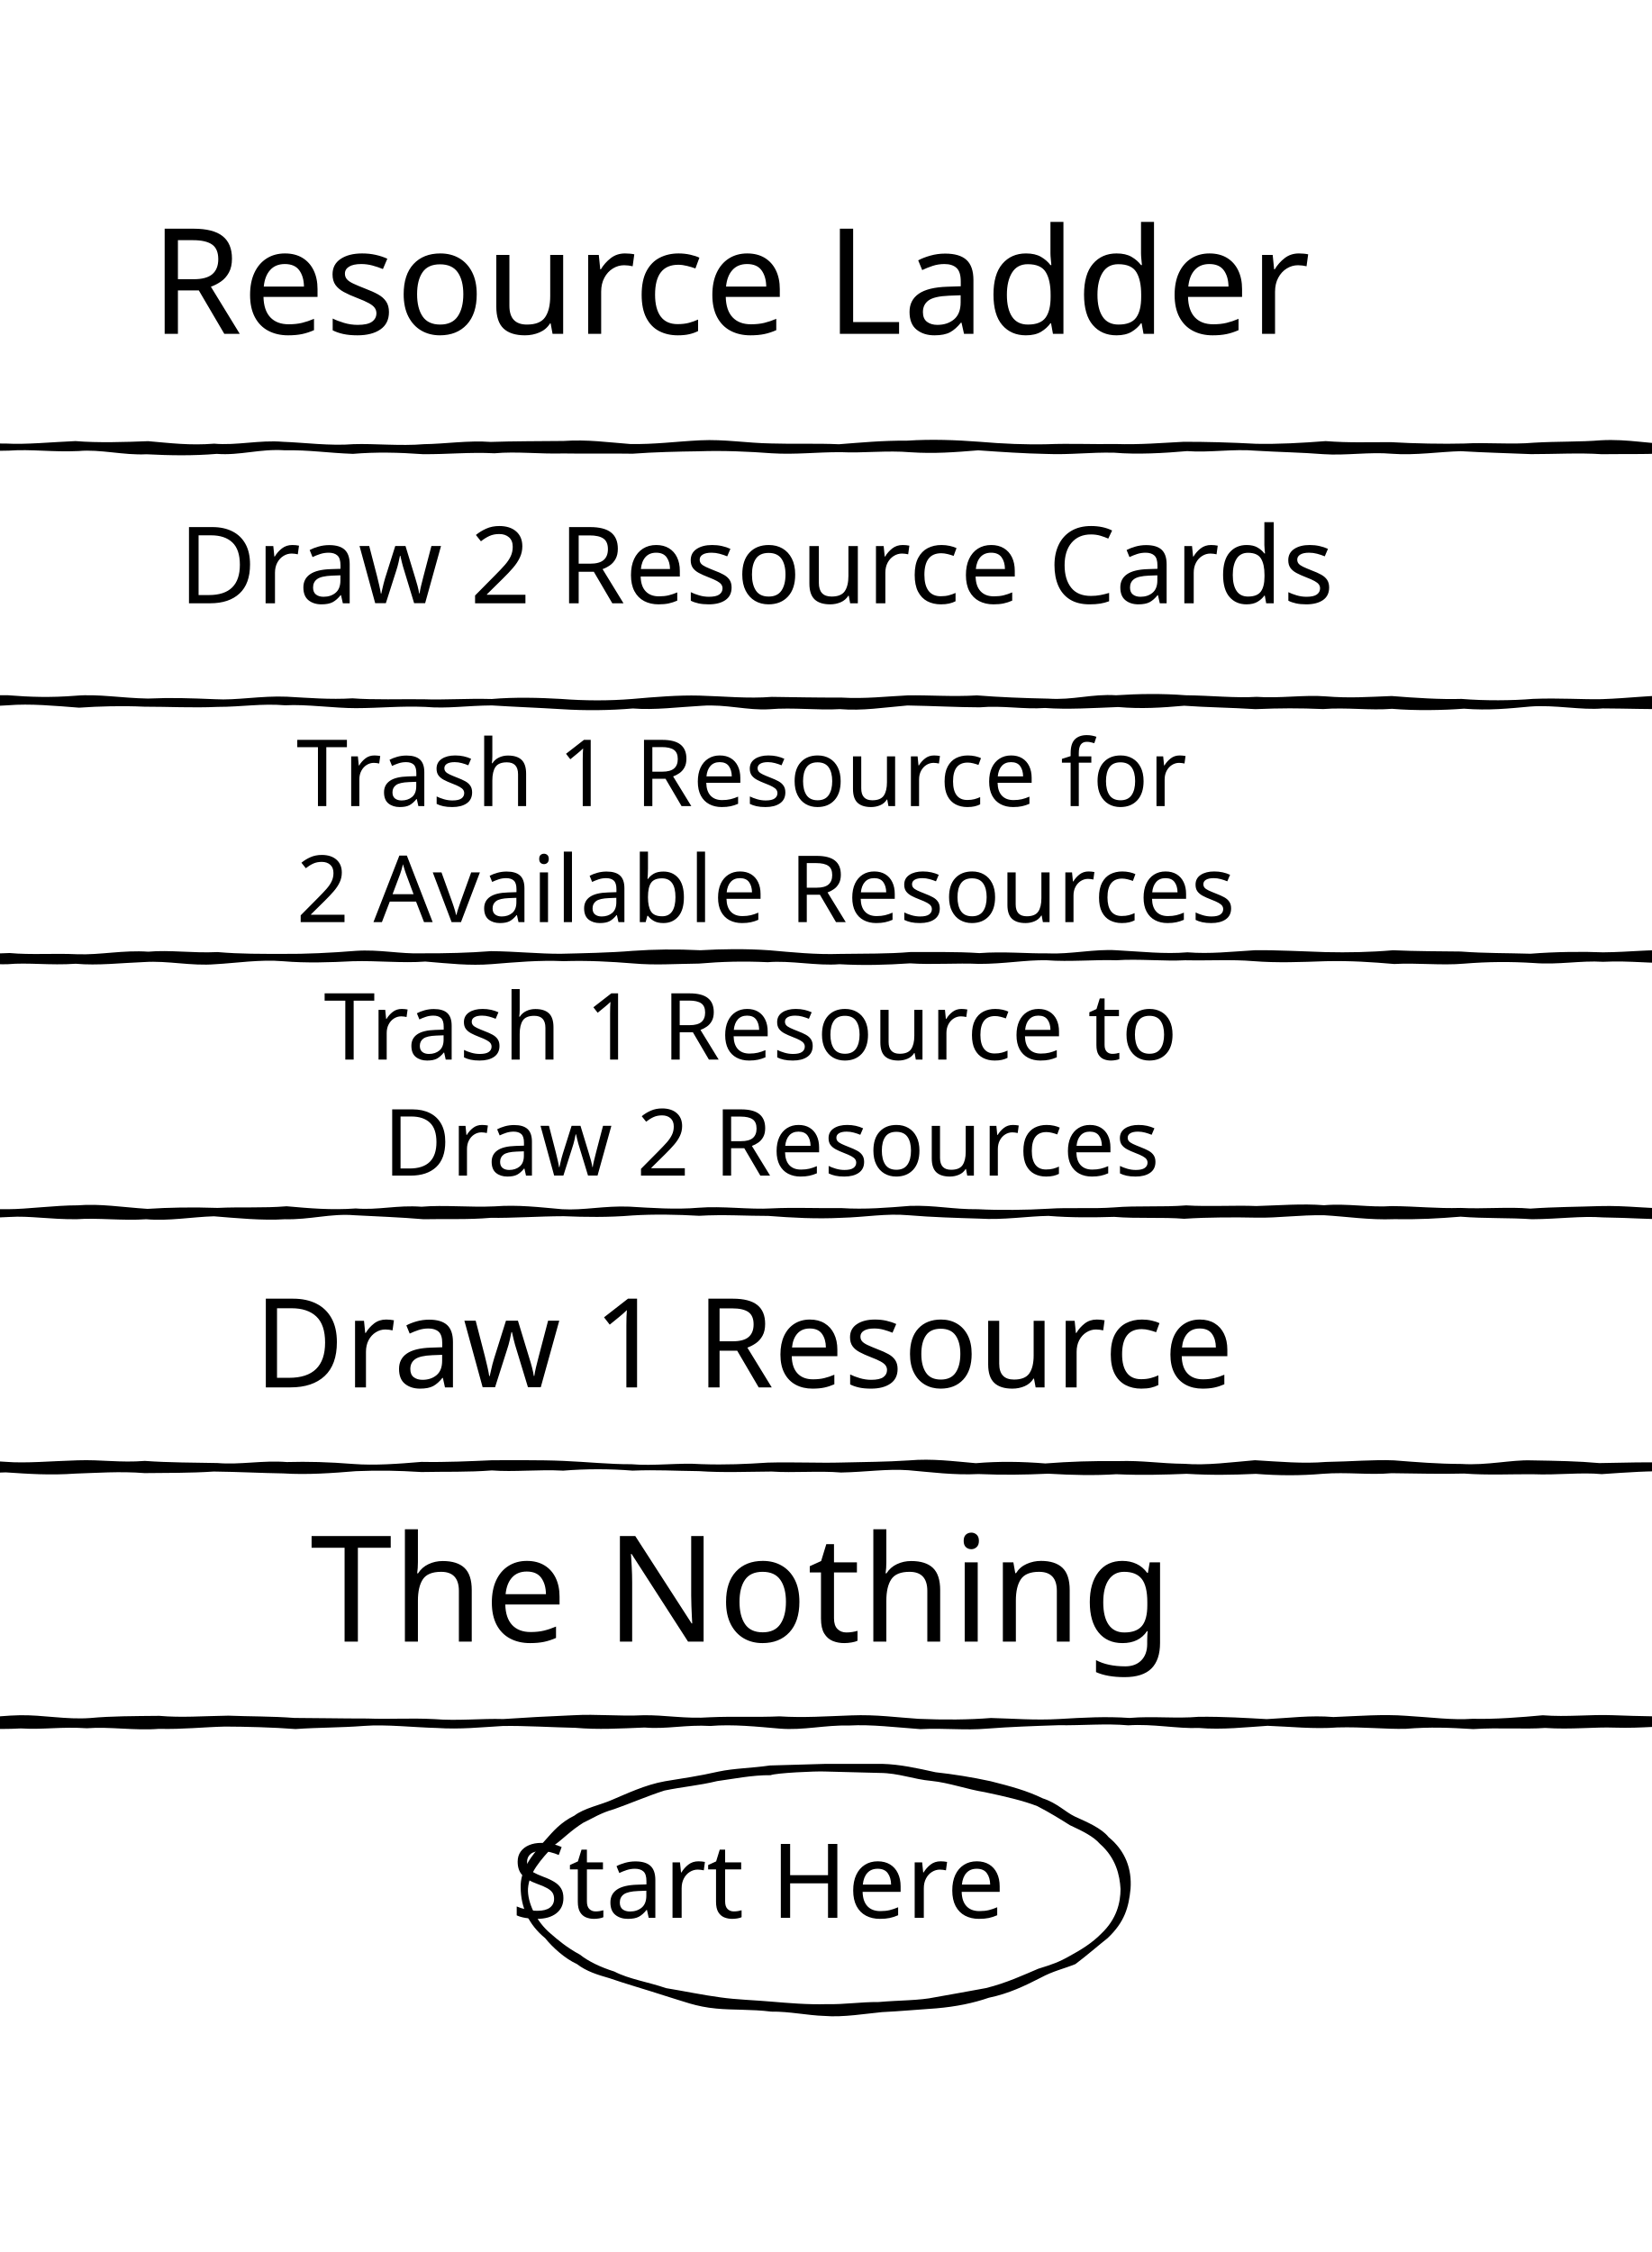
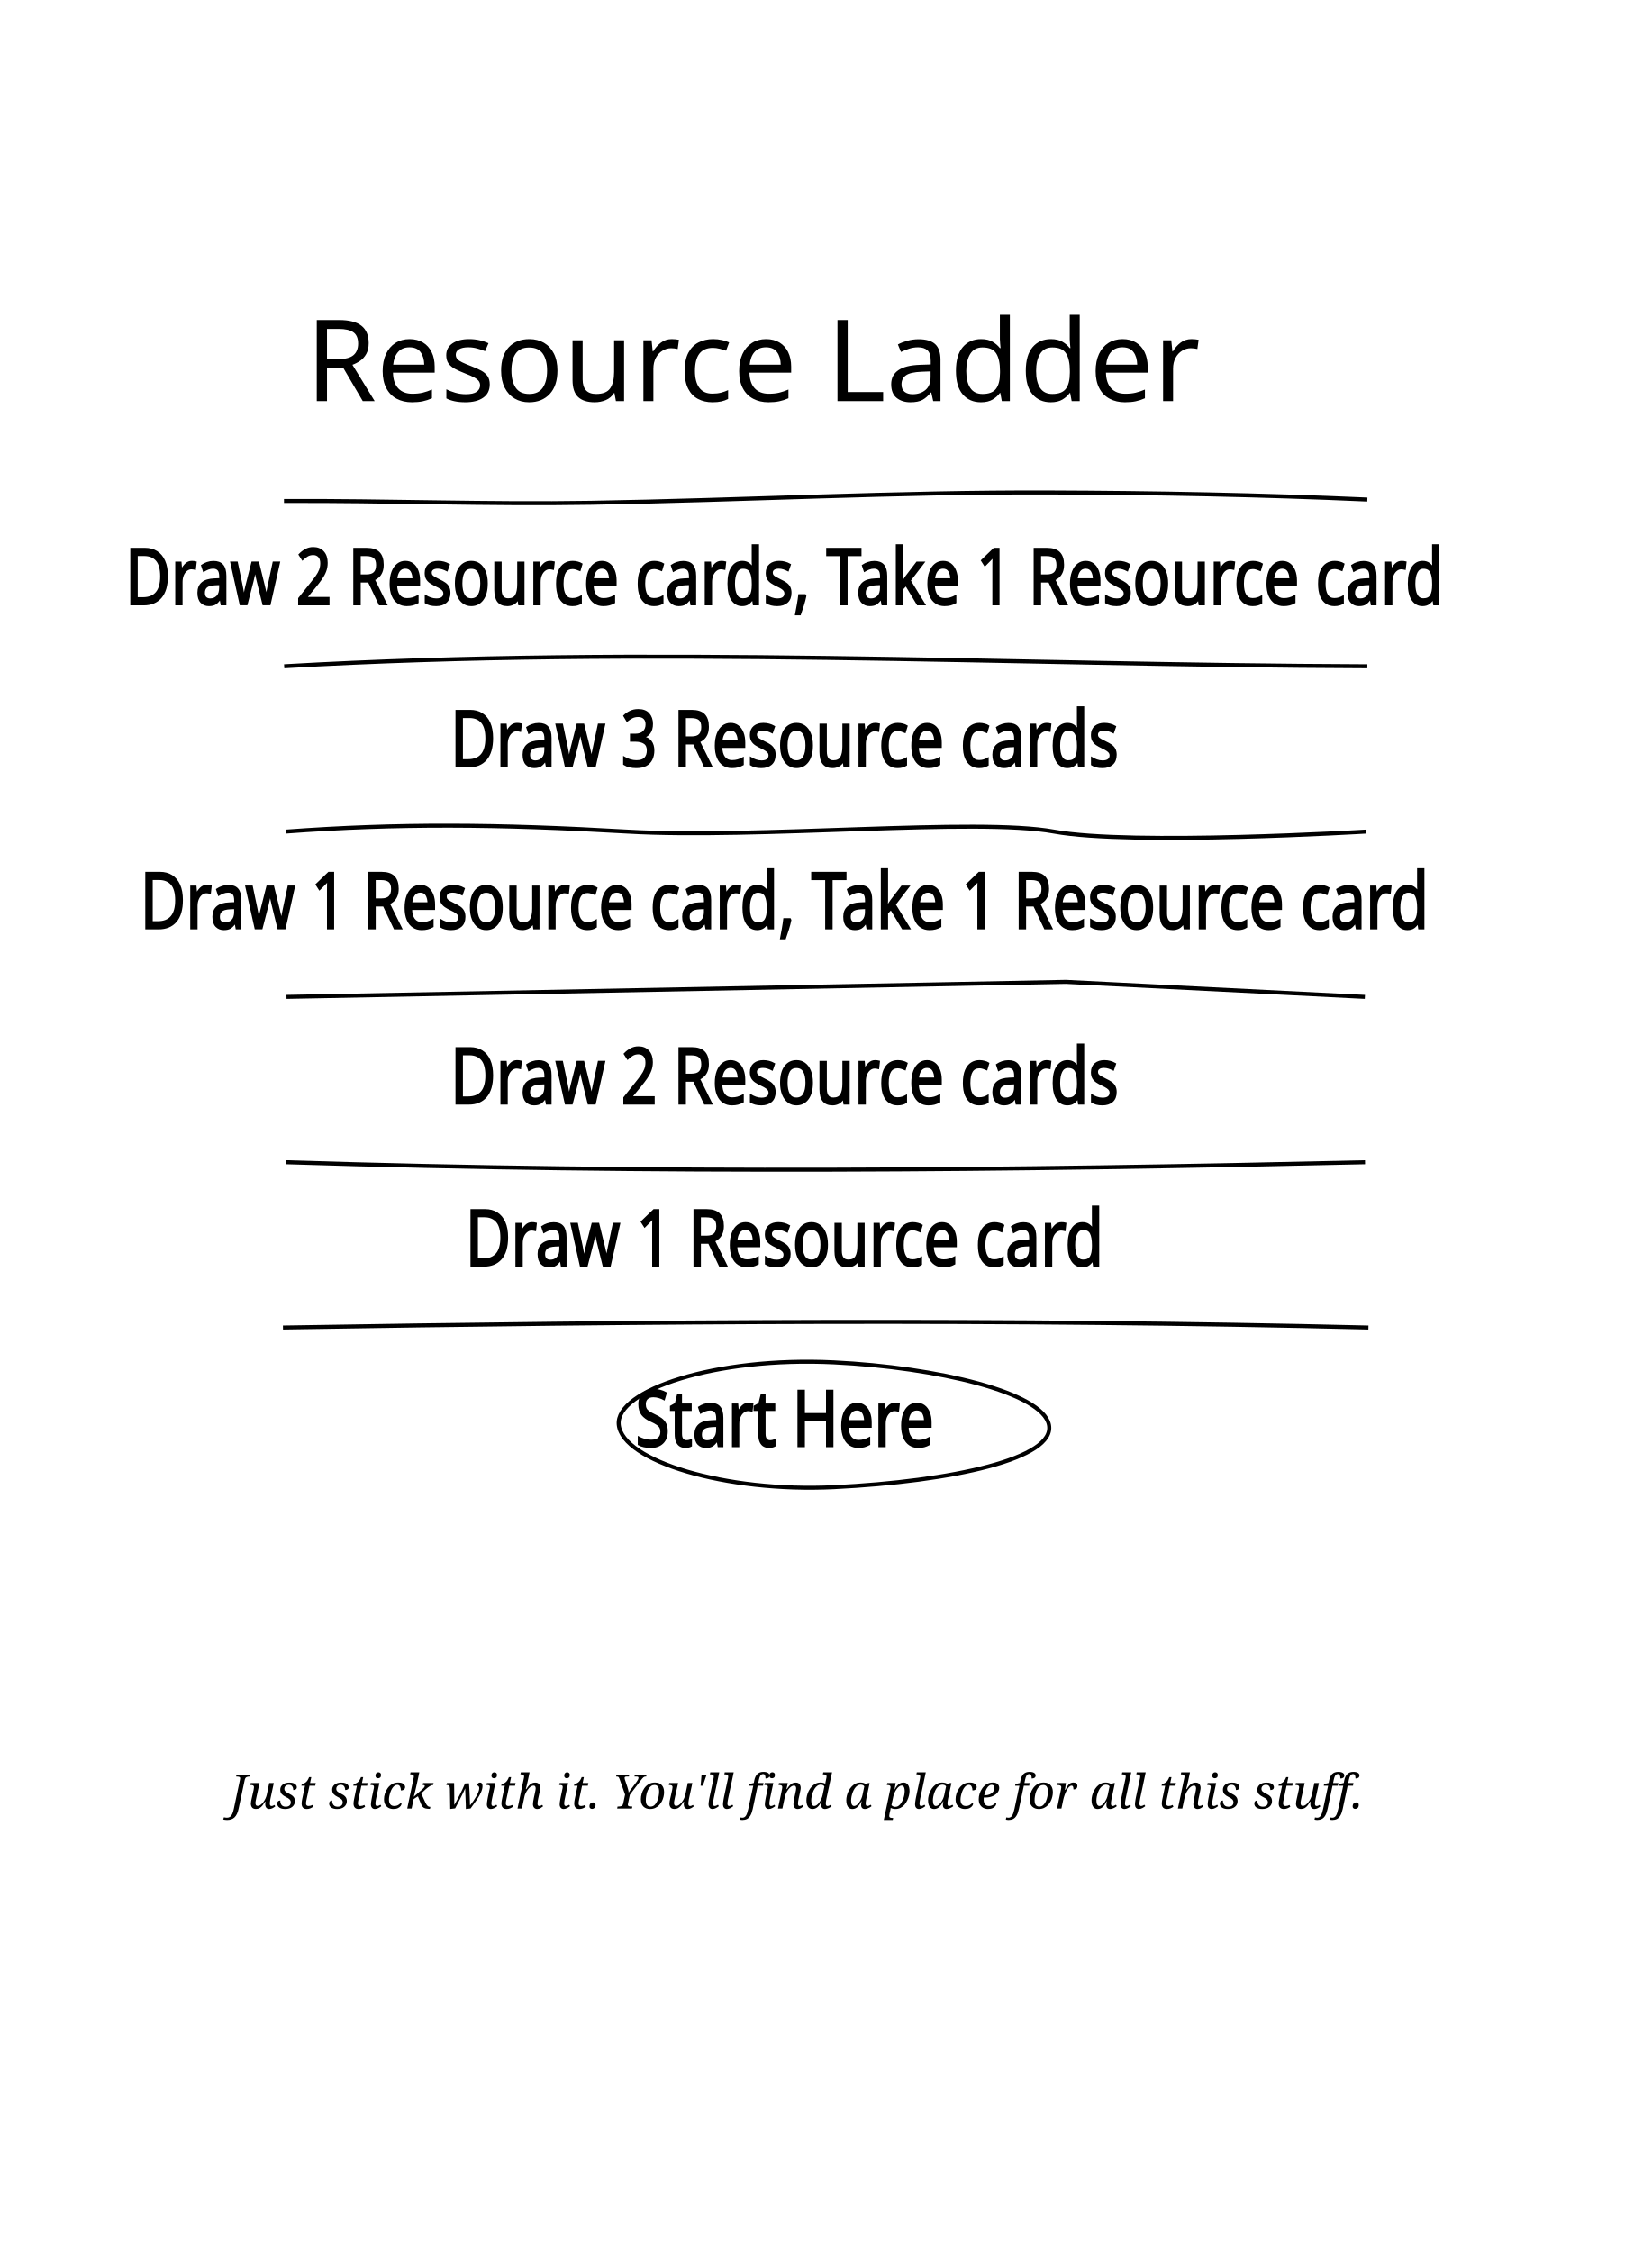
<svg xmlns="http://www.w3.org/2000/svg" width="825" height="1125" viewBox="0 0 825 1125" id="svg7913" version="1.1">
  <defs id="defs7915" />
  <g id="layer1" transform="translate(0,72.63784)">
-     <path style="color:#000000;font-style:normal;font-variant:normal;font-weight:normal;font-stretch:normal;font-size:medium;line-height:normal;font-family:sans-serif;text-indent:0;text-align:start;text-decoration:none;text-decoration-line:none;text-decoration-style:solid;text-decoration-color:#000000;letter-spacing:normal;word-spacing:normal;text-transform:none;direction:ltr;block-progression:tb;writing-mode:lr-tb;baseline-shift:baseline;text-anchor:start;white-space:normal;clip-rule:nonzero;display:inline;overflow:visible;visibility:visible;opacity:1;isolation:auto;mix-blend-mode:normal;color-interpolation:sRGB;color-interpolation-filters:linearRGB;solid-color:#000000;solid-opacity:1;fill:#000000;fill-opacity:1;fill-rule:nonzero;stroke:none;stroke-width:5;stroke-linecap:round;stroke-linejoin:round;stroke-miterlimit:4;stroke-dasharray:none;stroke-dashoffset:0;stroke-opacity:1;color-rendering:auto;image-rendering:auto;shape-rendering:auto;text-rendering:auto;enable-background:accumulate" d="m 384.612,809.319 c -8.833,1.317 -17.843,1.374 -25.736,3.064 -9.719,2.216 -17.812,3.358 -26.661,4.815 -9.881,1.732 -19.497,6.381 -26.528,9.317 -5.491,2.457 -13.923,4.119 -18.692,7.824 -6.976,3.394 -10.814,8.06 -14.234,11.89 -7.572,8.292 -12.915,15.598 -12.643,24.042 0.093,10.003 3.974,18.488 12.208,25.295 3.895,4.797 9.924,10.213 15.868,12.937 4.951,3.777 10.251,5.336 16.424,7.128 7.298,2.574 18.955,5.91 27.595,8.738 9.065,2.719 15.528,5.472 25.592,6.378 8.036,0.82 17.485,0.276 27.502,1.536 9.065,-0.131 18.089,1.905 26.567,2.151 9.229,0.794 20.816,-1.165 28.794,-1.908 8.551,-0.396 18.518,-1.32 27.086,-1.883 10.016,-0.865 18.502,-2.627 26.224,-5.292 10.254,-2.136 18.098,-6.03 25.934,-10.006 6.103,-3.331 11.761,-4.53 17.351,-6.814 5.529,-4.142 11.882,-9.664 16.046,-12.943 8.597,-8.117 10.587,-15.473 11.486,-24.716 0.702,-9.708 -2.457,-18.828 -10.973,-25.774 -3.478,-4.44 -10.887,-7.571 -16.88,-10.289 -4.817,-2.298 -8.759,-6.718 -16.004,-9.062 -8.17,-3.937 -15.764,-5.95 -26.047,-8.564 -9.309,-2.034 -18.794,-3.525 -27.512,-4.482 -9.16,-2.044 -17.88,-3.958 -26.535,-4.183 -9.249,0.076 -23.246,-0.049 -28.204,-0.006 m 26.729,4.526 c 9.797,0.054 16.767,3.179 26.012,3.996 8.632,0.871 18.01,4.258 26.469,5.587 10.147,2.128 19.417,4.288 26.337,7.002 6.31,3.238 12.228,6.951 16.306,9.524 6.741,3.106 11.819,5.719 14.932,9.254 8.152,7.159 9.984,15.834 10.368,22.64 -0.035,6.73 -1.811,14.935 -9.757,22.416 -4.39,4.487 -10.118,8.035 -15.365,10.875 -5.689,3.263 -9.023,4.371 -15.962,6.525 -6.84,2.888 -16.059,7.207 -26.242,9.678 -9.047,1.727 -15.264,2.732 -25.314,4.566 -7.739,1.672 -18.097,1.487 -28.193,2.384 -9.16,-0.057 -17.301,1.271 -25.607,1.057 -10,0.315 -19.877,-0.595 -27.691,-1.235 -8.335,-0.751 -17.992,-1.019 -25.672,-2.131 -8.449,-1.108 -18.499,-3.193 -27.248,-4.632 -8.814,-3.052 -18.595,-4.503 -25.812,-8.277 -6.953,-2.188 -12.898,-5.042 -17.176,-8.427 -6.744,-3.672 -11.062,-7.399 -14.604,-10.476 -7.381,-6.142 -11.723,-15.703 -11.382,-22.492 0.554,-8.16 6.389,-14.319 12.817,-21.496 4.685,-3.294 8.334,-7.385 14.757,-11.427 4.513,-2.124 8.765,-4.97 15.44,-6.809 7.145,-2.478 16.677,-6.584 25.152,-9.298 9.124,-1.901 17.228,-2.5 26.321,-4.719 7.71,-1.032 17.611,-3.073 26.743,-2.954 2.652,-1.142 22.634,-2.047 26.994,-1.842" id="path8463" />
-     <text xml:space="preserve" style="font-style:normal;font-variant:normal;font-weight:normal;font-stretch:normal;font-size:51.722px;line-height:125%;font-family:'Coming Soon';-inkscape-font-specification:'Coming Soon';text-align:center;letter-spacing:0px;word-spacing:0px;writing-mode:lr-tb;text-anchor:middle;fill:#000000;fill-opacity:1;stroke:none;stroke-width:1px;stroke-linecap:butt;stroke-linejoin:miter;stroke-opacity:1" x="412.399" y="885.427" id="text8468">
-       <tspan id="tspan8470" x="412.399" y="885.427">Start Here</tspan>
+     <text xml:space="preserve" style="font-style:normal;font-variant:normal;font-weight:normal;font-stretch:normal;font-size:34.774px;line-height:125%;font-family:'Archivo Narrow';-inkscape-font-specification:'Archivo Narrow';text-align:center;letter-spacing:0px;word-spacing:0px;writing-mode:lr-tb;text-anchor:middle;opacity:1;fill:#000000;fill-opacity:1;stroke:#000000;stroke-width:1px;stroke-linecap:butt;stroke-linejoin:miter;stroke-opacity:1" x="458.467" y="584.378" id="text8468" transform="scale(0.8993704,1.111889)">
+       <tspan id="tspan8470" x="458.467" y="584.378" style="font-style:normal;font-variant:normal;font-weight:normal;font-stretch:normal;font-family:'Archivo Narrow';-inkscape-font-specification:'Archivo Narrow';stroke-width:1px">Start Here</tspan>
    </text>
-     <path style="color:#000000;font-style:normal;font-variant:normal;font-weight:normal;font-stretch:normal;font-size:medium;line-height:normal;font-family:sans-serif;text-indent:0;text-align:start;text-decoration:none;text-decoration-line:none;text-decoration-style:solid;text-decoration-color:#000000;letter-spacing:normal;word-spacing:normal;text-transform:none;direction:ltr;block-progression:tb;writing-mode:lr-tb;baseline-shift:baseline;text-anchor:start;white-space:normal;clip-rule:nonzero;display:inline;overflow:visible;visibility:visible;opacity:1;isolation:auto;mix-blend-mode:normal;color-interpolation:sRGB;color-interpolation-filters:linearRGB;solid-color:#000000;solid-opacity:1;fill:#000000;fill-opacity:1;fill-rule:evenodd;stroke:none;stroke-width:5;stroke-linecap:butt;stroke-linejoin:miter;stroke-miterlimit:4;stroke-dasharray:none;stroke-dashoffset:0;stroke-opacity:1;color-rendering:auto;image-rendering:auto;shape-rendering:auto;text-rendering:auto;enable-background:accumulate" d="M-59.994 784.284C-60.837 783.746 -61.243 790.203 -60.422 790.773C-59.424 790.84 -47.145 790.637 -25.986 790.318C-15.274 790.59 -2.127 791.522 10.41 790.81C21.682 791.5 30.356 789.87 43.366 790.719C54.706 789.833 67.475 791.991 79.409 791.018C91.423 791.312 101.463 790.144 112.49 789.88C122.665 789.923 136.244 790.243 147.637 791.117C159.458 790.292 169.711 790.477 181.892 789.552C192.699 788.692 207.415 790.347 218.184 790.579C230.181 791.355 240.159 790.219 251.065 789.602C261.499 789.369 276.751 790.302 287.426 790.503C298.953 791.499 309.577 790.85 322.067 790.357C333.152 791.279 342.624 788.858 354.904 789.58C366.069 788.638 378.253 789.932 389.581 790.905C401.44 791.85 411.896 789.069 424.389 789.344C435.156 788.734 447.786 790.3 459.801 791.159C472.175 790.54 481.785 791.881 493.387 790.889C504.501 790.026 516.252 789.61 528.609 789.21C541.25 789.379 552.18 788.263 563.664 789.26C575.917 788.431 588.393 791.024 598.866 790.574C610.53 791.571 622.678 790.171 633.255 789.499C644.129 789.873 656.493 791.236 668.146 790.318C680.96 789.961 692.161 791.262 702.372 790.993C714.509 790.004 724.255 790.431 736.017 791.141C748.732 790.304 761.698 791.311 771.902 790.571C784.875 791.441 796.933 790.027 806.558 790.41C820.684 790.871 830.64 789.228 841.137 789.893C862.338 789.471 874.795 790.2 875.548 790.859C875.186 791.791 876.349 784.106 875.394 784.404C875.047 783.466 864.003 786.062 841.171 785.373C830.747 784.635 819.616 784.811 805.583 784.203C794.128 783.779 782.875 785.187 770.708 784.238C759.886 785.237 746.954 786.281 735.744 785.988C725.365 786.723 715.14 785.241 702.472 784.504C690.807 783.633 678.893 784.611 666.153 785.121C654.748 784.132 643.797 785.624 632.842 786.157C622.34 785.578 611.649 784.886 598.913 784.991C587.557 785.991 576.067 784.578 564.259 785.572C552.277 784.754 541.507 785.384 529.158 786.103C517.011 786.812 505.684 785.842 495.034 785.596C484.022 786.483 471.348 786.565 458.924 786.016C448.158 785.339 437.751 783.799 425.325 784.298C412.89 784.726 401.545 785.557 389.388 784.777C378.682 785.299 367.026 784.684 354.686 785.231C342.697 786.147 331.793 784.008 321.296 784.227C308.871 784.821 298.393 783.543 286.228 784.233C273.717 784.749 262.178 785.386 251.454 786.116C240.698 785.769 228.547 787.115 216.928 786.148C204.398 785.532 195.621 786.293 183.402 785.86C170.601 785.874 157.366 785.578 147.11 785.568C135.738 784.707 124.336 784.848 114.072 784.433C101.098 784.624 90.837 785.504 79.565 784.527C66.408 784.661 55.783 784.636 45.135 785.609C33.111 786.499 21.332 783.996 9.81 784.222C-2.455 784.447 -15.07 786.892 -24.38 785.994C-45.491 786.076 -59.338 783.51 -58.959 784.435C-58.281 785.17 -58.845 787.046 -59.135 786.089" id="path8576" />
-     <path style="color:#000000;font-style:normal;font-variant:normal;font-weight:normal;font-stretch:normal;font-size:medium;line-height:normal;font-family:sans-serif;text-indent:0;text-align:start;text-decoration:none;text-decoration-line:none;text-decoration-style:solid;text-decoration-color:#000000;letter-spacing:normal;word-spacing:normal;text-transform:none;direction:ltr;block-progression:tb;writing-mode:lr-tb;baseline-shift:baseline;text-anchor:start;white-space:normal;clip-rule:nonzero;display:inline;overflow:visible;visibility:visible;opacity:1;isolation:auto;mix-blend-mode:normal;color-interpolation:sRGB;color-interpolation-filters:linearRGB;solid-color:#000000;solid-opacity:1;fill:#000000;fill-opacity:1;fill-rule:evenodd;stroke:none;stroke-width:5;stroke-linecap:butt;stroke-linejoin:miter;stroke-miterlimit:4;stroke-dasharray:none;stroke-dashoffset:0;stroke-opacity:1;color-rendering:auto;image-rendering:auto;shape-rendering:auto;text-rendering:auto;enable-background:accumulate" d="M-65.506 656.839C-66.193 656.113 -65.842 661.073 -65.186 661.828C-64.611 662.646 -53.86 661.139 -31.346 662.052C-20.61 662.22 -11.042 663.599 2.904 662.892C14.113 663.644 24.877 664.41 37.778 663.502C47.699 663.209 59.978 662.266 72.22 663.263C82.285 663.149 95.417 663.258 106.784 662.477C118.949 662.613 130.63 663.249 141.524 663.412C153.413 664.185 166.294 663.245 177.787 662.294C189.977 661.805 198.12 661.999 210.548 662.726C222.879 662.464 233.653 662.853 245.712 661.922C256.627 662.793 268.998 661.348 281.378 662.036C292.427 661.116 304.739 661.102 315.968 662.023C328.312 661.53 336.554 662.153 349.135 662.273C361.208 663.095 372.965 662.573 385.52 662.482C396.382 663.225 409.014 662.034 420.176 662.963C432.708 662.731 442.886 661.06 453.742 661.822C465.093 662.793 476.538 664.339 488.807 663.734C501.289 664.241 511.416 664.12 523.684 663.557C536.023 664.286 547.006 664.507 557.689 663.818C570.197 664.399 582.367 664.04 592.826 663.618C605.249 664.35 615.239 664.177 627.401 663.642C638.716 664.516 649.39 664.594 660.825 663.61C672.997 662.654 683.803 664.291 695.173 663.31C708.157 663.436 719.396 663.808 731.399 663.483C743.084 664.359 755.453 663.758 765.332 663.818C778.67 664.333 789.524 662.776 800.177 663.77C812.907 662.909 824.785 662 835.412 662.48C856.899 663.264 869.996 663.298 869.932 662.3C870.421 661.428 868.586 657.696 869.069 656.82C868.39 657.555 854.984 657.187 833.484 657.981C824.7 657.721 811.238 657.989 798.963 658.255C788.199 657.278 778.329 657.138 764.878 656.894C754.949 656.577 742.931 659.485 730.156 658.691C718.099 658.642 707.995 657.803 696.427 656.897C686.152 656.46 675.285 657.481 662.426 657.684C650.862 658.635 639.412 657.556 626.928 656.825C615.343 657.789 602.93 659.517 591.607 658.609C579.249 658.481 571.062 656.877 558.445 657.263C546.048 657.122 534.224 657.499 522.219 658.436C510.428 657.499 499.034 657.313 487.526 658.306C476.371 657.358 465.79 655.909 454.204 656.909C442.085 657.696 432.68 657.658 420.174 657.98C409.593 658.292 396.064 657.664 383.6 658.023C372.75 658.728 362.648 659.212 350.242 658.783C339.261 657.989 326.68 659.81 315.347 658.82C304.726 658.879 293.796 657.703 281.512 657.164C269.019 656.619 256.416 656.896 246.007 656.83C235.193 657.306 222.893 657.895 210.556 657.66C199.067 658.627 187.214 659.528 176.444 658.691C164.342 657.737 153.628 657.43 143.324 657.737C131.137 656.786 120.075 659.194 108.633 658.23C97.617 658.014 83.925 658.028 72.358 657.167C59.998 658.148 50.618 656.467 38.826 656.872C25.427 657.268 12.869 658.432 2.919 657.631C-10.144 656.647 -21.85 656.482 -30.659 656.821C-52.123 657.587 -64.684 659.507 -65.406 658.816C-65.724 659.764 -65.804 657.732 -65.387 656.823" id="path8578" />
-     <path style="color:#000000;font-style:normal;font-variant:normal;font-weight:normal;font-stretch:normal;font-size:medium;line-height:normal;font-family:sans-serif;text-indent:0;text-align:start;text-decoration:none;text-decoration-line:none;text-decoration-style:solid;text-decoration-color:#000000;letter-spacing:normal;word-spacing:normal;text-transform:none;direction:ltr;block-progression:tb;writing-mode:lr-tb;baseline-shift:baseline;text-anchor:start;white-space:normal;clip-rule:nonzero;display:inline;overflow:visible;visibility:visible;opacity:1;isolation:auto;mix-blend-mode:normal;color-interpolation:sRGB;color-interpolation-filters:linearRGB;solid-color:#000000;solid-opacity:1;fill:#000000;fill-opacity:1;fill-rule:evenodd;stroke:none;stroke-width:5;stroke-linecap:butt;stroke-linejoin:miter;stroke-miterlimit:4;stroke-dasharray:none;stroke-dashoffset:0;stroke-opacity:1;color-rendering:auto;image-rendering:auto;shape-rendering:auto;text-rendering:auto;enable-background:accumulate" d="M-65.283 529.44C-65.775 528.569 -63.667 534.414 -64.62 534.718C-63.827 534.108 -51.564 537.001 -30.059 536.202C-19.77 535.36 -7.651 536.018 4.892 535.3C14.676 534.656 24.871 536.553 38.344 536.426C48.581 535.657 61.478 537.268 73.086 536.439C84.208 537.437 95.792 535.302 106.842 534.967C117.494 535.82 131.19 537.187 142.411 536.436C154.61 536.768 165.385 533.461 176.985 534.441C187.472 534.999 199.999 535.447 211.604 536.438C223.932 536.166 233.652 536.721 245.195 535.732C255.618 535.917 268.962 534.963 281.616 534.925C292.159 535.365 304.098 535.55 315.836 534.557C326.58 533.872 338.462 534.089 349.276 534.722C361.466 533.996 373.268 534.809 383.828 534.779C395.75 535.7 407.822 536.349 420.142 535.734C432.648 535.413 442.461 533.447 453.9 534.445C465.264 535.42 478.607 535.808 489.131 536.123C501.368 536.91 513.3 534.913 523.752 534.771C534.989 535.68 546.17 535.587 556.633 535.257C568.047 536.217 580.686 535.323 591.579 536.205C603.904 535.392 617.468 535.441 627.808 535.651C638.631 535.857 649.347 534.224 661.577 534.449C672.695 535.096 684.266 536.896 696.31 536.403C709.282 536.603 718.217 536.071 729.69 535.161C741.741 536.154 753.87 535.627 765.334 536.436C778.811 536.347 789.72 534.724 800.86 535.53C815.081 535.719 825.356 536.613 834.134 536.381C855.436 535.787 869.261 535.382 868.871 534.461C867.873 534.404 869.912 531.987 869.075 531.439C869.628 532.272 856.213 530.025 833.567 530.868C824.686 531.365 813.191 529.473 799.037 529.877C789.423 530.231 776.498 530.269 764.53 531.127C753.906 530.16 741.069 531.379 729.714 530.795C717.724 531.156 708.205 529.99 695.22 529.87C684.633 530.68 673.232 528.446 661.466 529.44C650.66 528.547 638.476 529.55 627.631 529.843C617.206 529.39 603.65 530.23 592.611 529.519C580.938 530.47 568.051 529.562 556.619 530.527C545.812 531.327 534.635 530.464 523.667 531.191C512.996 531.828 499.303 531.997 488.509 531.434C476.044 531.558 467.035 529.352 454.539 529.774C443.522 530.648 432.277 531.642 420.094 530.86C409.545 531.046 396.099 530.456 385.39 531.025C374.573 531.694 360.809 529.74 349.005 530.693C337.448 531.693 325.098 530.765 314.409 530.145C301.926 529.639 291.527 532.083 280.847 531.435C269.255 530.437 258.922 529.124 247.053 530.011C234.544 530.59 221.747 529.215 210.573 530.196C198.457 529.269 188.735 532.001 177.727 531.05C165.487 531.949 154.459 530.959 143.205 529.959C131.514 530.941 120.661 530.217 108.661 530.781C95.774 530.336 84.01 530.582 73.689 531.258C60.949 530.439 50.126 528.585 38.824 529.491C27.343 529.49 13.637 531.396 4.088 531.422C-10.125 531.648 -20.187 529.996 -29.874 530.994C-51.145 531.543 -64.916 530.573 -65.426 531.433C-66.382 531.724 -66.447 532.005 -66.087 531.072" id="path8580" />
-     <path style="color:#000000;font-style:normal;font-variant:normal;font-weight:normal;font-stretch:normal;font-size:medium;line-height:normal;font-family:sans-serif;text-indent:0;text-align:start;text-decoration:none;text-decoration-line:none;text-decoration-style:solid;text-decoration-color:#000000;letter-spacing:normal;word-spacing:normal;text-transform:none;direction:ltr;block-progression:tb;writing-mode:lr-tb;baseline-shift:baseline;text-anchor:start;white-space:normal;clip-rule:nonzero;display:inline;overflow:visible;visibility:visible;opacity:1;isolation:auto;mix-blend-mode:normal;color-interpolation:sRGB;color-interpolation-filters:linearRGB;solid-color:#000000;solid-opacity:1;fill:#000000;fill-opacity:1;fill-rule:evenodd;stroke:none;stroke-width:5;stroke-linecap:butt;stroke-linejoin:miter;stroke-miterlimit:4;stroke-dasharray:none;stroke-dashoffset:0;stroke-opacity:1;color-rendering:auto;image-rendering:auto;shape-rendering:auto;text-rendering:auto;enable-background:accumulate" d="M-64.573 402.386C-64.335 403.357 -65.294 407.891 -66.294 407.865C-67.16 408.365 -52.434 406.731 -31.212 407.196C-21.986 406.344 -10.441 409.353 3.75 409.047C13.962 408.105 24.933 409.711 37.852 408.812C48.701 409.811 60.862 408.38 72.122 407.959C83.818 407.189 95.607 410.039 107.536 409.041C117.869 408.501 129.796 406.577 141.466 407.555C152.919 408.535 165.097 408.121 176.072 407.558C188.313 407.177 201.187 408.604 212.481 407.71C224.146 408.664 234.489 409.91 245.789 408.991C257.554 408.057 269.107 406.957 281.594 407.51C293.961 407.129 305.013 407.752 316.178 408.642C327.504 409.631 336.646 408.864 349.225 408.723C360.485 407.753 371.207 407.452 383.579 408.035C394.851 407.069 408.199 409.972 419.359 409.044C431.653 409.722 442.515 409.398 454.63 408.607C465.563 409.363 478.35 408.364 488.968 408.882C501.586 408.935 512.429 406.842 522.896 407.065C534.079 407.947 547.235 406.694 557.712 407.063C568.764 406.296 581.528 407.634 592.067 407.071C604.78 407.311 615.156 406.613 626.004 407.496C638.046 408.467 650.126 407.954 662.29 407.535C675.132 407.26 685.075 407.973 696.531 408.932C707.767 408.278 720.12 409.743 731.363 408.761C743.638 407.767 754.607 407.723 766.182 408.438C778.803 409.428 789.594 407.121 800.84 407.838C814.797 407.142 826.367 408.956 835.462 408.2C857.143 407.295 868.299 406.787 868.12 407.771C867.321 407.17 868.77 405.027 868.836 404.029C868 404.577 857.19 401.219 835.011 402.217C824.519 401.547 815.091 402.961 800.863 403.107C791.219 402.683 776.97 402.808 764.588 403.803C752.782 403.433 742.242 403.635 729.715 402.703C719.649 402.584 707.081 402.588 695.941 402.064C684.581 403.046 673.345 403.251 662.434 403.006C652.133 402.709 637.639 401.896 626.825 402.059C614.816 402.781 604.508 403.987 593.221 403.096C581.687 404.082 570.257 402.718 557.797 402.075C547.075 401.346 534.624 404.137 523.83 403.628C513.376 403.783 501.311 402.574 489.3 403.495C477.241 402.685 465.381 403.048 454.788 402.961C443.603 403.91 432.28 403.709 419.737 403.893C407.302 404.321 395.618 403.048 384.355 402.084C372.244 401.25 360.618 401.446 349.903 402.061C337.529 401.442 326.887 401.62 316.083 402.363C304.756 403.319 290.591 403.574 280.117 403.827C269.461 403.882 257.712 402.635 245.313 402.512C234.14 403.365 223.068 403.649 210.703 403.602C199.886 403.983 189.569 401.564 177.661 402.371C165.677 403.354 152.016 404 141.752 403.877C130.872 403.874 120.04 403.967 108.718 402.978C95.935 403.59 84.973 401.801 74.078 402.788C61.453 401.899 50.241 404.486 38.46 404.057C26.819 403.515 15.522 404.444 4.819 403.456C-7.567 403.977 -21.287 404.328 -31.602 403.503C-53.734 402.503 -65.01 404.654 -64.587 403.747C-64.533 404.746 -65.827 404.154 -64.849 403.945" id="path8582" />
-     <path style="color:#000000;font-style:normal;font-variant:normal;font-weight:normal;font-stretch:normal;font-size:medium;line-height:normal;font-family:sans-serif;text-indent:0;text-align:start;text-decoration:none;text-decoration-line:none;text-decoration-style:solid;text-decoration-color:#000000;letter-spacing:normal;word-spacing:normal;text-transform:none;direction:ltr;block-progression:tb;writing-mode:lr-tb;baseline-shift:baseline;text-anchor:start;white-space:normal;clip-rule:nonzero;display:inline;overflow:visible;visibility:visible;opacity:1;isolation:auto;mix-blend-mode:normal;color-interpolation:sRGB;color-interpolation-filters:linearRGB;solid-color:#000000;solid-opacity:1;fill:#000000;fill-opacity:1;fill-rule:evenodd;stroke:none;stroke-width:5;stroke-linecap:butt;stroke-linejoin:miter;stroke-miterlimit:4;stroke-dasharray:none;stroke-dashoffset:0;stroke-opacity:1;color-rendering:auto;image-rendering:auto;shape-rendering:auto;text-rendering:auto;enable-background:accumulate" d="M-64.408 275.251C-63.409 275.198 -64.769 280.006 -64.34 280.91C-64.376 281.909 -53.4 279.76 -30.293 279.767C-21.499 280.062 -9.633 280.59 4.035 279.687C15.003 278.778 27.371 279.954 39.488 280.886C49.653 280.184 60.852 279.887 72.157 280.395C84.215 280.38 95.884 281.05 108.706 280.493C120.88 280.497 130.411 278.719 142.511 279.694C152.967 279.094 167.03 281.156 177.832 281.125C190.148 281.089 199.933 279.978 212.528 280.5C223.612 281.46 233.053 279.851 245.743 279.765C257.795 280.528 268.165 280.877 280.471 281.636C292.528 282.425 304.801 282.249 316.161 281.284C327.129 282.146 338.33 280.624 350.645 279.937C362.631 279.062 373.578 282.38 384.436 281.667C396.105 280.677 408.764 282.281 419.556 281.607C430.809 282.559 441.602 280.764 453.332 279.79C465.9 279.994 478.927 280.701 489.4 280.712C501.005 279.712 511.277 281.807 522.076 281.041C533.167 281.866 546.324 281.047 558.61 280.572C570.175 281.564 580.224 280.916 591.574 279.917C602.734 280.73 615.195 280.863 627.166 281.62C639.82 281.097 648.884 281.072 661.002 281.578C672.472 280.666 684.682 282.347 695.411 281.452C707.289 282.445 720.914 282.175 731.354 281.388C743.723 282.368 753.649 281.311 764.319 280.332C776.713 279.336 790.137 282.25 800.684 281.25C812.925 281.308 826.186 281.777 834.962 281.549C858.047 281.757 867.168 280.204 868.166 280.267C867.233 279.908 868.875 273.688 868.994 274.681C869.992 274.747 857.354 275.963 835.173 274.966C826.296 274.476 814.284 276.161 800.163 276.632C790.592 276.84 779.168 275.968 765.836 276.492C755.46 277.358 741.971 277.466 730.091 276.508C719.979 276.832 706.889 276.005 695.248 275.069C683.178 275.513 674.4 276.222 662.334 275.239C651.588 274.379 639.095 276.328 627.806 275.47C617.222 276.15 605.05 274.819 592.318 274.682C580.562 273.762 568.551 273.957 557.548 274.68C545.493 273.919 535.93 277.208 523.729 276.37C511.316 276.131 499.184 275.635 488.028 274.75C475.886 275.493 464.039 274.544 453.43 274.746C442.799 275.237 432.436 276.547 420.174 275.836C407.645 275.904 396.1 275.613 385.562 275.492C373.695 276.443 361.85 275.192 349.407 274.853C338.777 274.569 327.193 275.546 315.883 276.533C304 277.497 292.078 277.424 280.214 276.517C269.332 275.883 256.889 275.571 245.667 276.554C233.036 276.206 221.905 277.08 211.453 276.674C200.7 276.531 186.848 277.042 176.09 276.212C164.992 276.922 153.715 275.959 143.288 275.399C130.569 274.855 117.959 277.306 107.552 276.663C94.708 276.14 85.783 275.81 73.872 276.331C60.732 276.103 49.017 273.949 37.867 274.911C25.231 275.898 14.987 275.567 3.976 274.681C-10.249 274.849 -22.325 274.242 -31.298 274.872C-54.023 275.658 -64.66 273.916 -65.308 274.678C-66.159 274.153 -66.346 276.993 -65.398 276.674" id="path8584" />
-     <path style="color:#000000;font-style:normal;font-variant:normal;font-weight:normal;font-stretch:normal;font-size:medium;line-height:normal;font-family:sans-serif;text-indent:0;text-align:start;text-decoration:none;text-decoration-line:none;text-decoration-style:solid;text-decoration-color:#000000;letter-spacing:normal;word-spacing:normal;text-transform:none;direction:ltr;block-progression:tb;writing-mode:lr-tb;baseline-shift:baseline;text-anchor:start;white-space:normal;clip-rule:nonzero;display:inline;overflow:visible;visibility:visible;opacity:1;isolation:auto;mix-blend-mode:normal;color-interpolation:sRGB;color-interpolation-filters:linearRGB;solid-color:#000000;solid-opacity:1;fill:#000000;fill-opacity:1;fill-rule:evenodd;stroke:none;stroke-width:5;stroke-linecap:butt;stroke-linejoin:miter;stroke-miterlimit:4;stroke-dasharray:none;stroke-dashoffset:0;stroke-opacity:1;color-rendering:auto;image-rendering:auto;shape-rendering:auto;text-rendering:auto;enable-background:accumulate" d="M-64.495 148.873C-63.774 149.566 -65.501 153.604 -64.568 153.965C-64.988 154.873 -52.873 152.972 -29.765 152.956C-21.015 152.983 -9.741 152.709 4.47 152.474C15.614 151.671 26.024 153.291 39.302 152.686C50.053 151.694 61.802 154.889 73.163 154.296C85.019 154.899 96.205 155.096 108.316 154.103C119.939 154.996 129.749 151.491 142.211 152.304C154.443 152.089 163.638 153.636 176.33 154.091C187.91 153.126 198.988 153.386 211.236 154.248C223.595 154.367 234.553 153.161 247.013 153.804C258.316 152.809 268.96 154.212 281.562 153.892C292.022 154.082 305.421 153.822 316.06 154.016C326.949 153.204 338.503 152.952 349.103 152.803C361.508 152.372 374.449 152.971 385.445 153.797C397.632 154.552 407.655 153.205 420.185 153.25C430.9 153.786 443.367 152.294 454.794 153.291C466.994 154.082 476.877 153.281 488.666 152.333C499.65 153.105 511.989 153.935 522.449 154.126C534.965 154.633 544.273 153.23 556.639 153.511C568.197 154.501 581.644 153.718 593.038 152.718C604.245 153.562 616.062 151.524 627.461 152.52C638.53 153.201 650.391 153.387 661.15 154.254C672.397 155.029 684.147 153.046 695.38 154.044C706.933 154.943 719.725 152.985 729.81 152.756C742.624 153.517 753.142 153.722 764.884 154.224C776.365 154.239 788.932 153.507 800.141 154.258C814.362 154.068 825.58 154.485 835.452 153.492C858.095 152.648 869.811 153.198 869.569 154.168C868.712 154.684 869.47 147.076 870.005 147.921C869.265 147.249 856.685 148.441 833.723 148.961C824.896 149.347 813.575 146.534 799.705 147.31C789.689 148.156 777.993 147.82 766.232 148.514C755.294 149.512 742.82 148.291 731.423 148.93C721.323 149.216 706.297 148.929 695.043 148.255C682.871 148.197 674.522 148.642 662.252 147.72C650.589 148.634 638.3 149.298 627.471 149.063C615.406 148.399 601.991 148.018 591.249 148.066C580.739 148.582 569.742 149.573 557.131 149.172C546.704 149.374 533.952 148.823 523.186 149.281C512.71 149.54 501.006 149.056 489.371 148.056C477.457 147.158 465.389 146.691 453.201 147.491C440.701 147.416 430.115 148.441 419.082 149.291C408.41 148.779 395.976 149.255 385.379 148.898C372.839 148.703 362.062 146.727 349.755 147.321C337.379 147.938 327.346 149.384 314.894 149.179C303.83 148.348 293.533 146.828 281.517 147.647C270.858 147.742 255.642 147.756 245.164 148.126C234.039 147.303 222.207 149.122 211.833 149.254C200.061 150.253 187.004 148.893 176.622 149.247C165.091 150.209 151.678 148.424 141.355 148.064C129.646 147.078 118.136 149.998 107.009 148.999C94.771 149.968 85.268 148.716 73.952 147.75C62.683 148.192 48.933 148.643 37.7 147.708C26.096 148.189 12.862 149.508 3.14 148.945C-11.072 149.178 -21.62 146.525 -30.734 147.297C-53.202 146.364 -66.931 147.74 -65.953 147.529C-66.253 146.575 -65.083 147.595 -64.314 148.235" id="path8586" />
    <text xml:space="preserve" style="font-style:normal;font-variant:normal;font-weight:normal;font-stretch:normal;font-size:35px;line-height:125%;font-family:'Archivo Narrow';-inkscape-font-specification:'Archivo Narrow, Normal';text-align:center;letter-spacing:0px;word-spacing:0px;writing-mode:lr-tb;text-anchor:middle;fill:#000000;fill-opacity:1;stroke:none;stroke-width:1px;stroke-linecap:butt;stroke-linejoin:miter;stroke-opacity:1" x="-543.462" y="599.814" id="text8590">
      <tspan id="tspan8592" x="-543.462" y="599.814" />
    </text>
-     <text xml:space="preserve" style="font-style:normal;font-variant:normal;font-weight:normal;font-stretch:normal;font-size:73.57px;line-height:125%;font-family:'3Dumb';-inkscape-font-specification:'3Dumb';text-align:center;letter-spacing:0px;word-spacing:0px;writing-mode:lr-tb;text-anchor:middle;fill:#000000;fill-opacity:1;stroke:none;stroke-width:1px;stroke-linecap:butt;stroke-linejoin:miter;stroke-opacity:1" x="412.7" y="94.143" id="text8700">
-       <tspan id="tspan8702" x="412.7" y="94.143">Resource Ladder</tspan>
+     <text xml:space="preserve" style="font-style:normal;font-variant:normal;font-weight:normal;font-stretch:normal;font-size:56.735px;line-height:125%;font-family:'Rock Salt';-inkscape-font-specification:'Rock Salt';text-align:center;letter-spacing:0px;word-spacing:0px;writing-mode:lr-tb;text-anchor:middle;fill:#000000;fill-opacity:1;stroke:none;stroke-width:1px;stroke-linecap:butt;stroke-linejoin:miter;stroke-opacity:1" x="413.082" y="127.74" id="text4158">
+       <tspan id="tspan4160" x="413.082" y="127.74">Resource Ladder</tspan>
    </text>
-     <text id="text11532" y="747.451" x="418.379" style="font-style:normal;font-variant:normal;font-weight:normal;font-stretch:normal;font-size:73.868px;line-height:125%;font-family:'Coming Soon';-inkscape-font-specification:'Coming Soon';text-align:center;letter-spacing:0px;word-spacing:0px;writing-mode:lr-tb;text-anchor:middle;fill:#000000;fill-opacity:1;stroke:none;stroke-width:1px;stroke-linecap:butt;stroke-linejoin:miter;stroke-opacity:1" xml:space="preserve">
-       <tspan y="747.451" x="418.379" id="tspan11534">The Nothing</tspan>
+     <path style="display:inline;opacity:1;fill:none;fill-rule:evenodd;stroke:#000000;stroke-width:2;stroke-linecap:butt;stroke-linejoin:miter;stroke-miterlimit:4;stroke-dasharray:none;stroke-opacity:1" d="m 141.869,177.623 c 51.566,-0.231 101.625,1.768 153.191,0.91 75.807,-1.262 153.12,-5.432 228.927,-5.162 53.035,0.189 106.069,1.174 159.104,3.544" id="path4196" />
+     <path id="path4198" d="m 141.361,590.534 c 180.757,-3.042 361.513,-4.408 542.27,0" style="display:inline;opacity:1;fill:none;fill-rule:evenodd;stroke:#000000;stroke-width:2;stroke-linecap:butt;stroke-linejoin:miter;stroke-miterlimit:4;stroke-dasharray:none;stroke-opacity:1" />
+     <path id="path4210" d="m 143.117,425.369 389.371,-7.505 149.365,7.505" style="display:inline;opacity:1;fill:none;fill-rule:evenodd;stroke:#000000;stroke-width:2;stroke-linecap:butt;stroke-linejoin:miter;stroke-miterlimit:4;stroke-dasharray:none;stroke-opacity:1" />
+     <path style="display:inline;opacity:1;fill:none;fill-rule:evenodd;stroke:#000000;stroke-width:2;stroke-linecap:butt;stroke-linejoin:miter;stroke-miterlimit:4;stroke-dasharray:none;stroke-opacity:1" d="m 143.076,507.952 c 184.303,5.834 362.535,4.108 538.856,0" id="path4212" />
+     <path id="path4214" d="m 142.718,342.787 c 55.486,-4.131 106.207,-3.756 170.722,0 64.515,3.756 174.379,-7.075 213.127,0 38.748,7.075 155.728,0 155.728,0" style="display:inline;opacity:1;fill:none;fill-rule:evenodd;stroke:#000000;stroke-width:2;stroke-linecap:butt;stroke-linejoin:miter;stroke-miterlimit:4;stroke-dasharray:none;stroke-opacity:1" />
+     <path id="path4216" d="m 141.966,260.205 c 182.054,-10.464 360.848,-0.626 541.121,0" style="display:inline;opacity:1;fill:none;fill-rule:evenodd;stroke:#000000;stroke-width:2;stroke-linecap:butt;stroke-linejoin:miter;stroke-miterlimit:4;stroke-dasharray:none;stroke-opacity:1" />
+     <text xml:space="preserve" style="font-style:normal;font-variant:normal;font-weight:normal;font-stretch:normal;font-size:34.774px;line-height:125%;font-family:'Archivo Narrow';-inkscape-font-specification:'Archivo Narrow';text-align:center;letter-spacing:0px;word-spacing:0px;writing-mode:lr-tb;text-anchor:middle;opacity:1;fill:#000000;fill-opacity:1;stroke:#000000;stroke-width:1px;stroke-linecap:butt;stroke-linejoin:miter;stroke-opacity:1" x="458.349" y="503.244" id="text4810" transform="scale(0.8993704,1.111889)">
+       <tspan id="tspan4812" x="458.349" y="503.244" style="font-style:normal;font-variant:normal;font-weight:normal;font-stretch:normal;font-family:'Archivo Narrow';-inkscape-font-specification:'Archivo Narrow';stroke-width:1px">Draw 1 Resource card</tspan>
    </text>
-     <text xml:space="preserve" style="font-style:normal;font-variant:normal;font-weight:normal;font-stretch:normal;font-size:62.067px;line-height:125%;font-family:'Coming Soon';-inkscape-font-specification:'Coming Soon';text-align:center;letter-spacing:0px;word-spacing:0px;writing-mode:lr-tb;text-anchor:middle;fill:#000000;fill-opacity:1;stroke:none;stroke-width:1px;stroke-linecap:butt;stroke-linejoin:miter;stroke-opacity:1" x="411.894" y="620.436" id="text11536">
-       <tspan id="tspan11538" x="411.894" y="620.436">Draw 1 Resource</tspan>
+     <text transform="scale(0.8993704,1.111889)" id="text4814" y="351.714" x="458.349" style="font-style:normal;font-variant:normal;font-weight:normal;font-stretch:normal;font-size:34.774px;line-height:125%;font-family:'Archivo Narrow';-inkscape-font-specification:'Archivo Narrow';text-align:center;letter-spacing:0px;word-spacing:0px;writing-mode:lr-tb;text-anchor:middle;opacity:1;fill:#000000;fill-opacity:1;stroke:#000000;stroke-width:1px;stroke-linecap:butt;stroke-linejoin:miter;stroke-opacity:1" xml:space="preserve">
+       <tspan style="font-style:normal;font-variant:normal;font-weight:normal;font-stretch:normal;font-family:'Archivo Narrow';-inkscape-font-specification:'Archivo Narrow';stroke-width:1px" y="351.714" x="458.349" id="tspan4816">Draw 1 Resource card, Take 1 Resource card</tspan>
    </text>
-     <text id="text11540" y="456.692" x="415.511" style="font-style:normal;font-variant:normal;font-weight:normal;font-stretch:normal;font-size:46.365px;line-height:125%;font-family:'Coming Soon';-inkscape-font-specification:'Coming Soon';text-align:center;letter-spacing:0px;word-spacing:0px;writing-mode:lr-tb;text-anchor:middle;fill:#000000;fill-opacity:1;stroke:none;stroke-width:1px;stroke-linecap:butt;stroke-linejoin:miter;stroke-opacity:1" xml:space="preserve">
-       <tspan y="456.692" x="423.208" id="tspan11542">Trash 1 Resource to </tspan>
-       <tspan y="514.649" x="415.511" id="tspan11544">Draw 2 Resources</tspan>
+     <text xml:space="preserve" style="font-style:normal;font-variant:normal;font-weight:normal;font-stretch:normal;font-size:34.774px;line-height:125%;font-family:'Archivo Narrow';-inkscape-font-specification:'Archivo Narrow';text-align:center;letter-spacing:0px;word-spacing:0px;writing-mode:lr-tb;text-anchor:middle;opacity:1;fill:#000000;fill-opacity:1;stroke:#000000;stroke-width:1px;stroke-linecap:butt;stroke-linejoin:miter;stroke-opacity:1" x="458.349" y="430.462" id="text4818" transform="scale(0.8993704,1.111889)">
+       <tspan id="tspan4820" x="458.349" y="430.462" style="font-style:normal;font-variant:normal;font-weight:normal;font-stretch:normal;font-family:'Archivo Narrow';-inkscape-font-specification:'Archivo Narrow';stroke-width:1px">Draw 2 Resource cards</tspan>
    </text>
-     <text xml:space="preserve" style="font-style:normal;font-variant:normal;font-weight:normal;font-stretch:normal;font-size:46.365px;line-height:125%;font-family:'Coming Soon';-inkscape-font-specification:'Coming Soon';text-align:center;letter-spacing:0px;word-spacing:0px;writing-mode:lr-tb;text-anchor:middle;fill:#000000;fill-opacity:1;stroke:none;stroke-width:1px;stroke-linecap:butt;stroke-linejoin:miter;stroke-opacity:1" x="412.694" y="330.06" id="text11546">
-       <tspan id="tspan11550" x="412.694" y="330.06">Trash 1 Resource for</tspan>
-       <tspan x="412.694" y="388.016" id="tspan11554">2 Available Resources</tspan>
+     <text transform="scale(0.8993704,1.111889)" id="text4822" y="278.932" x="458.349" style="font-style:normal;font-variant:normal;font-weight:normal;font-stretch:normal;font-size:34.774px;line-height:125%;font-family:'Archivo Narrow';-inkscape-font-specification:'Archivo Narrow';text-align:center;letter-spacing:0px;word-spacing:0px;writing-mode:lr-tb;text-anchor:middle;opacity:1;fill:#000000;fill-opacity:1;stroke:#000000;stroke-width:1px;stroke-linecap:butt;stroke-linejoin:miter;stroke-opacity:1" xml:space="preserve">
+       <tspan style="font-style:normal;font-variant:normal;font-weight:normal;font-stretch:normal;font-family:'Archivo Narrow';-inkscape-font-specification:'Archivo Narrow';stroke-width:1px" y="278.932" x="458.349" id="tspan4824">Draw 3 Resource cards</tspan>
    </text>
-     <text id="text11556" y="228.736" x="412.474" style="font-style:normal;font-variant:normal;font-weight:normal;font-stretch:normal;font-size:53.308px;line-height:125%;font-family:'Coming Soon';-inkscape-font-specification:'Coming Soon';text-align:center;letter-spacing:0px;word-spacing:0px;writing-mode:lr-tb;text-anchor:middle;fill:#000000;fill-opacity:1;stroke:none;stroke-width:1px;stroke-linecap:butt;stroke-linejoin:miter;stroke-opacity:1" xml:space="preserve">
-       <tspan y="228.736" x="412.474" id="tspan11558">Draw 2 Resource Cards</tspan>
+     <path style="opacity:1;fill:none;fill-opacity:1;stroke:#000000;stroke-width:2;stroke-linecap:round;stroke-linejoin:round;stroke-miterlimit:4;stroke-dasharray:none;stroke-dashoffset:0;stroke-opacity:1" d="m 524.027,639.11 c 3.45,16.869 -48.182,28.27 -107.459,31.176 -54.048,2.65 -105.627,-13.042 -107.459,-31.176 -1.73,-17.131 48.182,-34.072 107.459,-31.176 51.763,2.528 104.162,15.057 107.459,31.176 z" id="path4832" />
+     <text xml:space="preserve" style="font-style:italic;font-variant:normal;font-weight:normal;font-stretch:normal;font-size:23.75px;line-height:125%;font-family:serif;-inkscape-font-specification:'serif Italic';text-align:center;letter-spacing:0px;word-spacing:0px;writing-mode:lr-tb;text-anchor:middle;fill:#000000;fill-opacity:1;stroke:none;stroke-width:1px;stroke-linecap:butt;stroke-linejoin:miter;stroke-opacity:1" x="413.573" y="830.812" id="text4835">
+       <tspan id="tspan4837" x="413.573" y="830.812">Just stick with it. You'll find a place for all this stuff.</tspan>
+     </text>
+     <text xml:space="preserve" style="font-style:normal;font-variant:normal;font-weight:normal;font-stretch:normal;font-size:34.774px;line-height:125%;font-family:'Archivo Narrow';-inkscape-font-specification:'Archivo Narrow';text-align:center;letter-spacing:0px;word-spacing:0px;writing-mode:lr-tb;text-anchor:middle;opacity:1;fill:#000000;fill-opacity:1;stroke:#000000;stroke-width:1px;stroke-linecap:butt;stroke-linejoin:miter;stroke-opacity:1" x="458.349" y="206.149" id="text4875" transform="scale(0.8993704,1.111889)">
+       <tspan id="tspan4877" x="458.349" y="206.149" style="font-style:normal;font-variant:normal;font-weight:normal;font-stretch:normal;font-family:'Archivo Narrow';-inkscape-font-specification:'Archivo Narrow';stroke-width:1px">Draw 2 Resource cards, Take 1 Resource card</tspan>
    </text>
  </g>
</svg>
